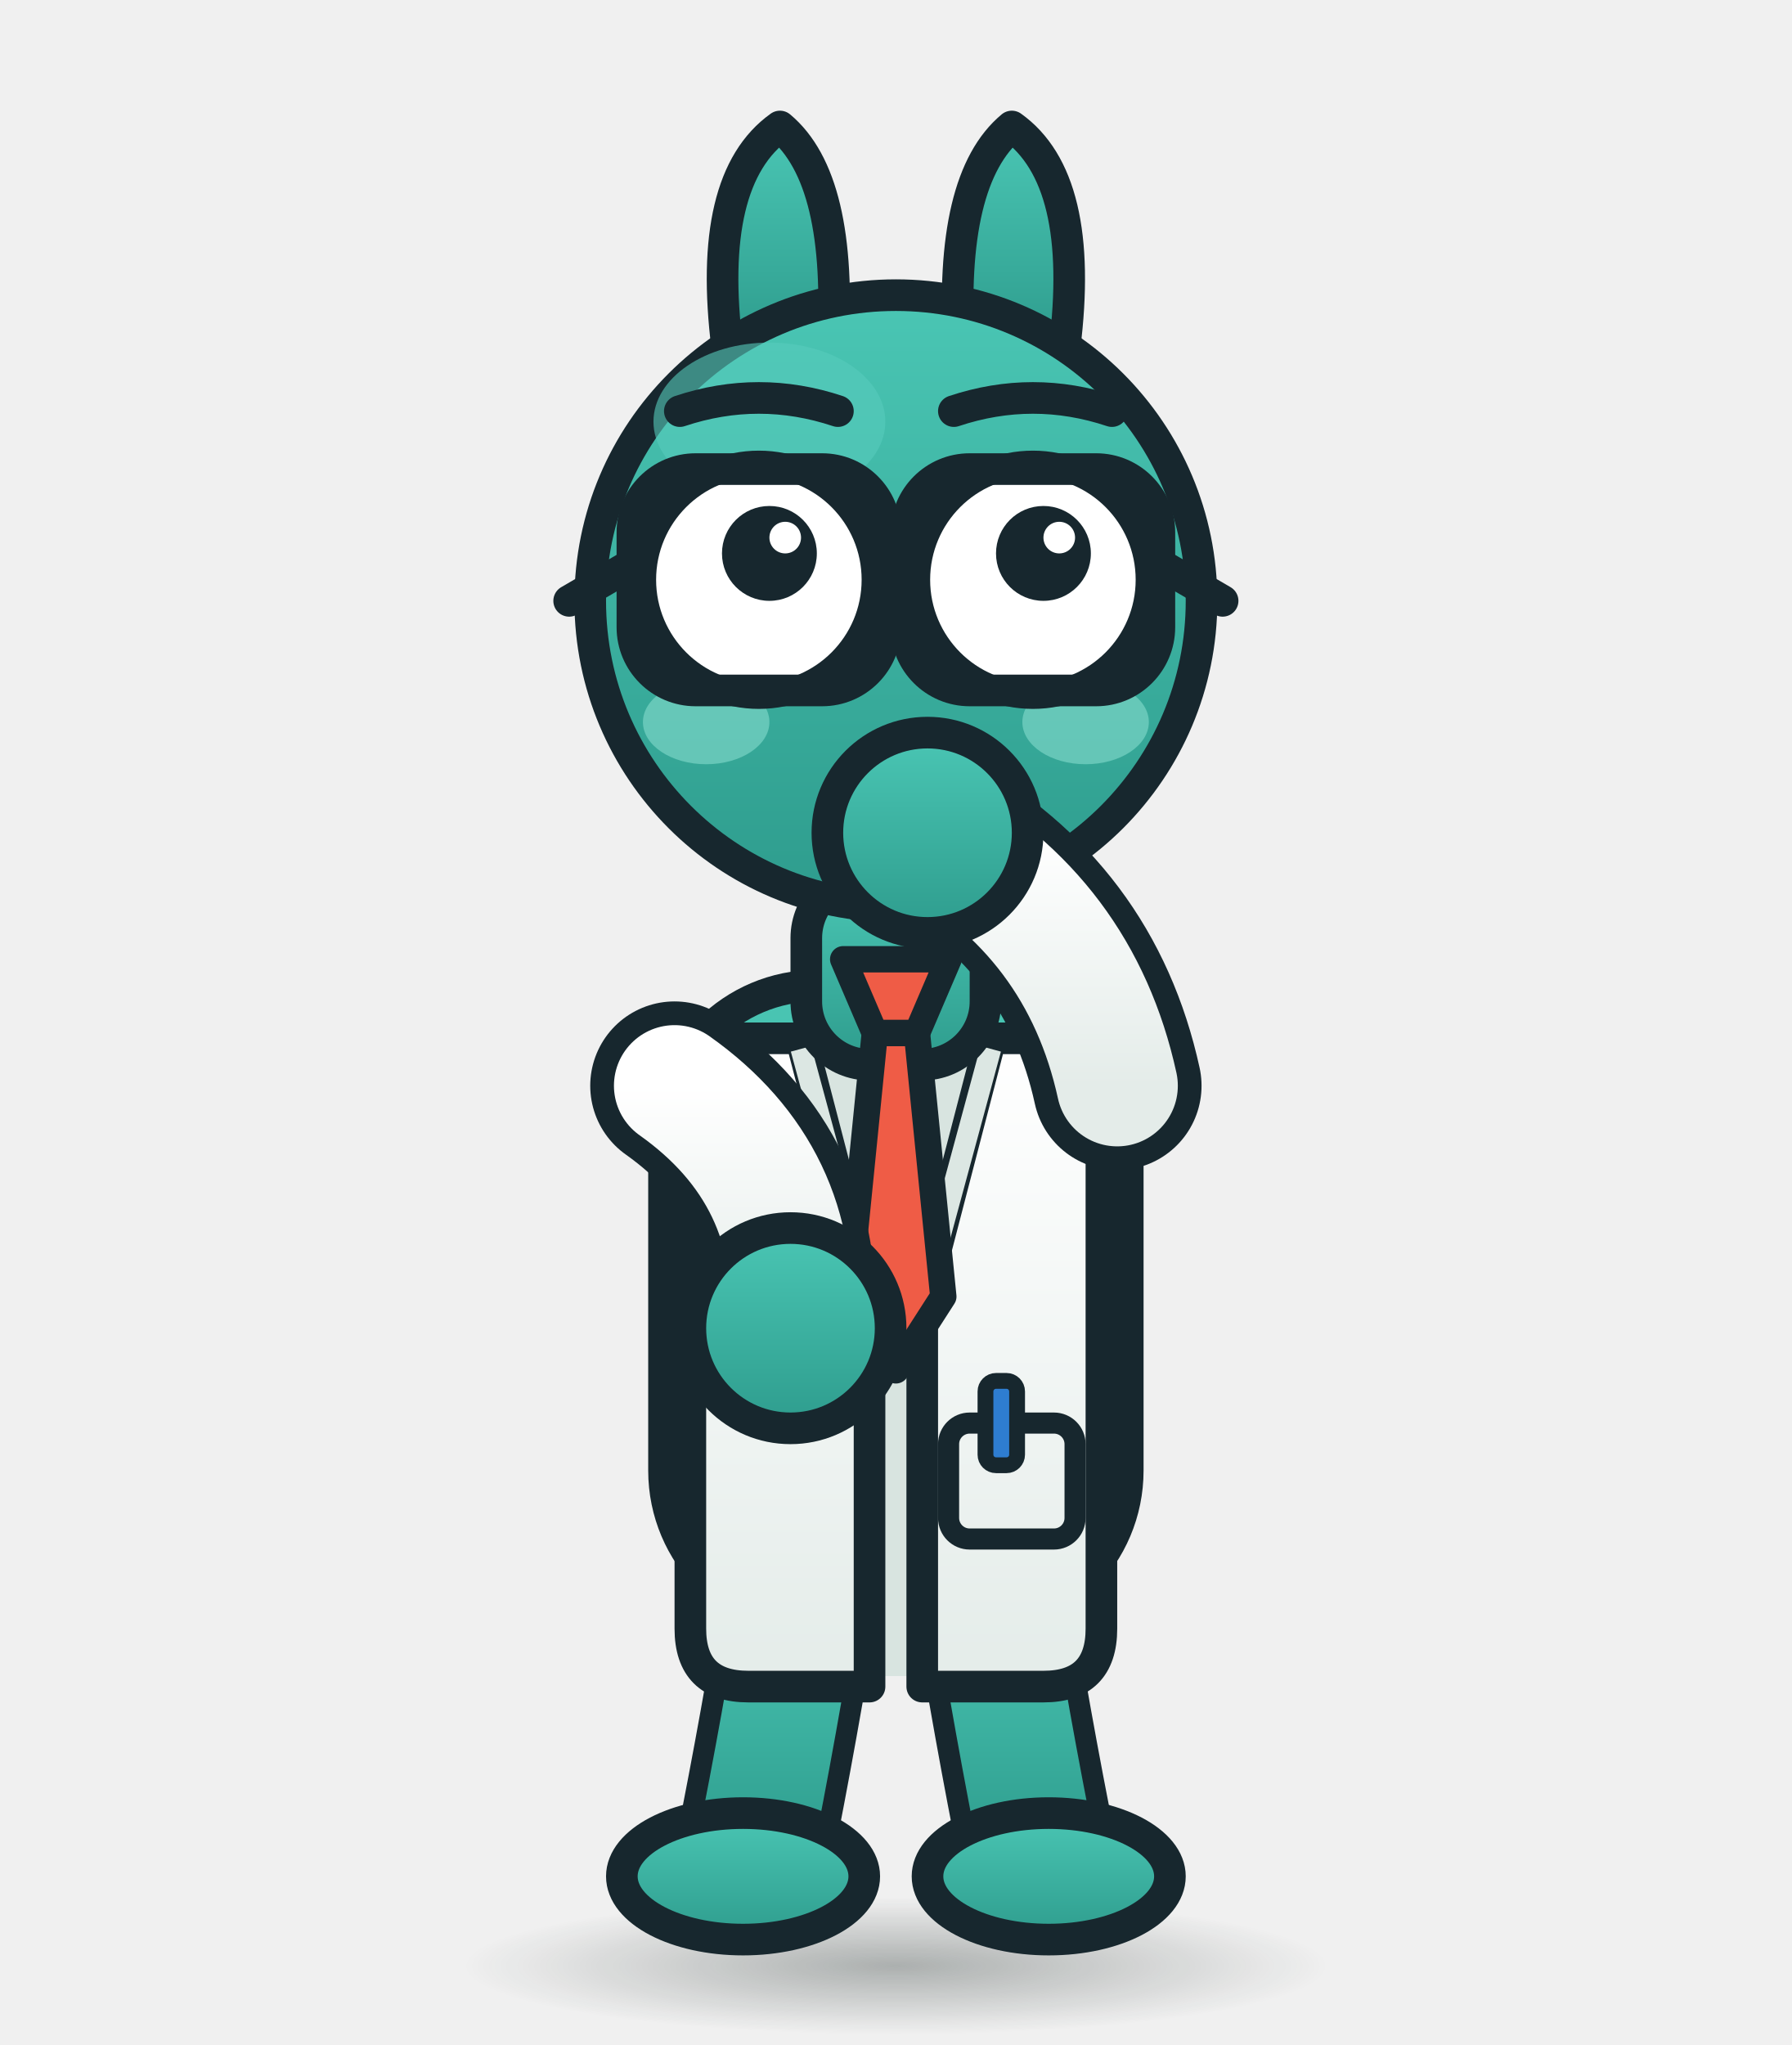
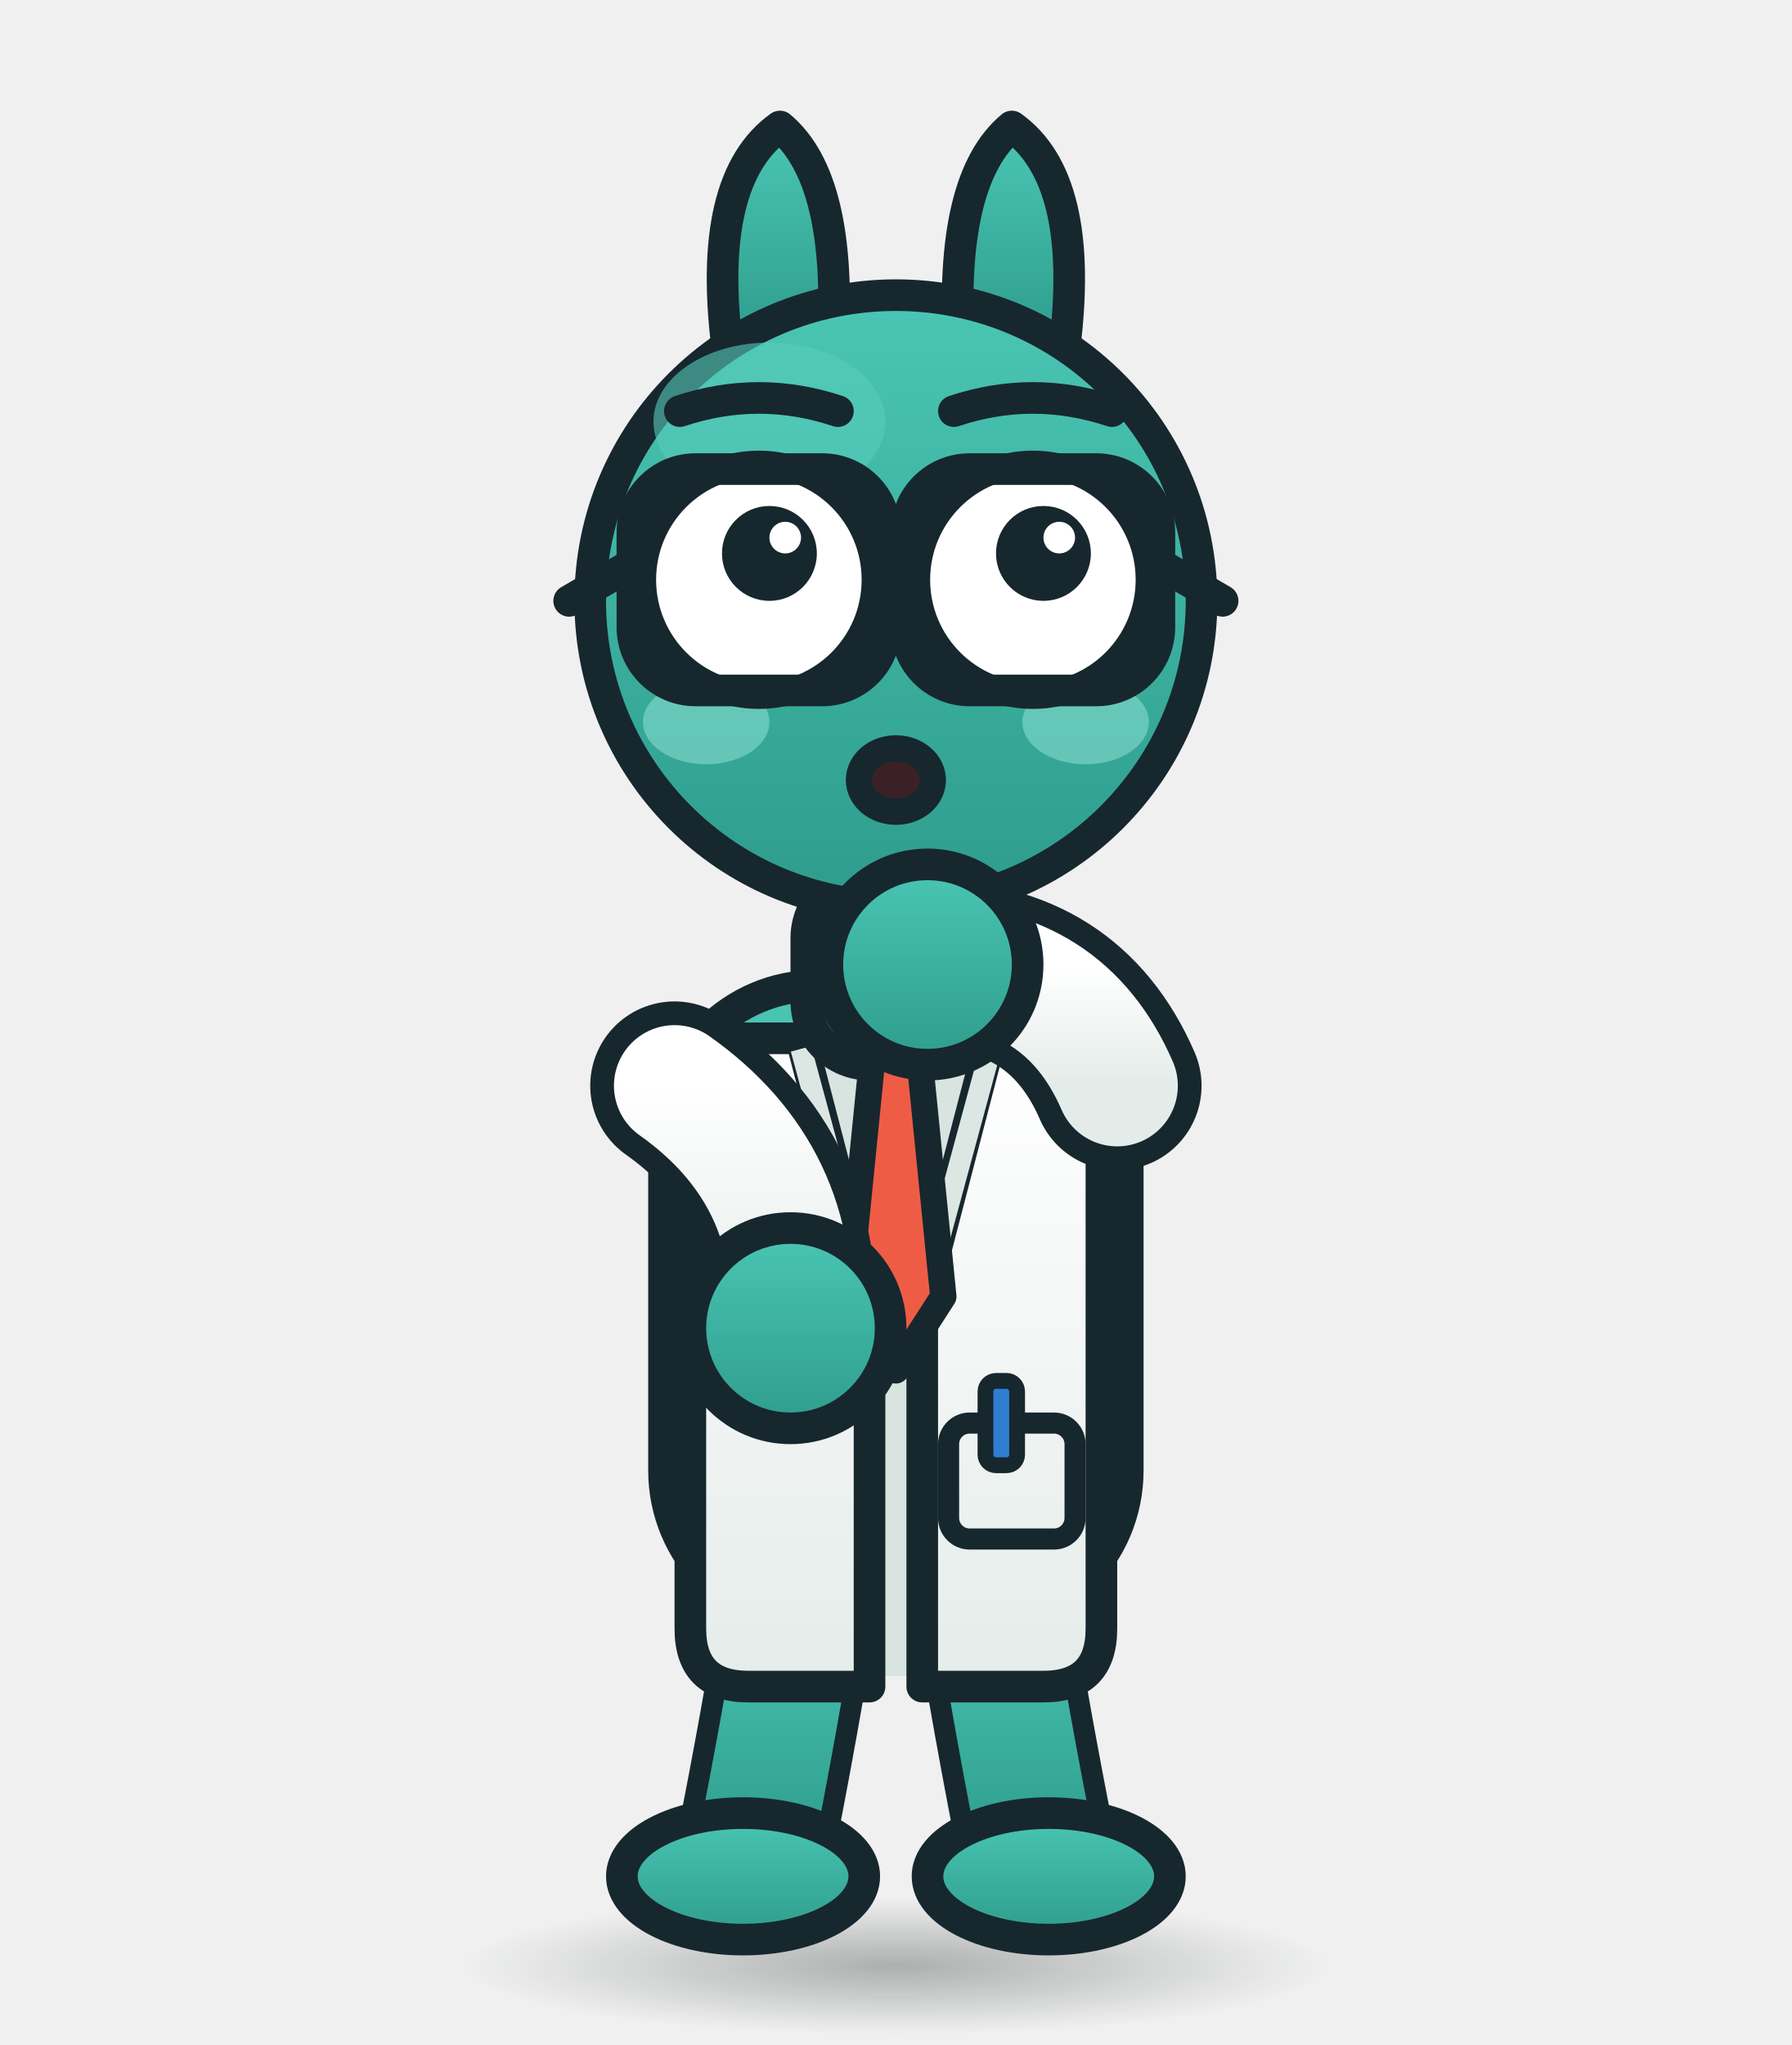
<svg xmlns="http://www.w3.org/2000/svg" viewBox="0 0 340 388" role="img" aria-label="Data mascot think pose">
  <defs>
    <linearGradient id="Tthink" x1="0" y1="0" x2="0" y2="1">
      <stop offset="0" stop-color="#4AC6B4" />
      <stop offset="1" stop-color="#2E9C8D" />
    </linearGradient>
    <linearGradient id="Cthink" x1="0" y1="0" x2="0" y2="1">
      <stop offset="0" stop-color="#FFFFFF" />
      <stop offset="1" stop-color="#E4ECE9" />
    </linearGradient>
    <radialGradient id="Gthink" cx="0.5" cy="0.5" r="0.5">
      <stop offset="0" stop-color="#0D1A17" stop-opacity="0.30" />
      <stop offset="1" stop-color="#0D1A17" stop-opacity="0" />
    </radialGradient>
  </defs>
  <ellipse cx="170" cy="373" rx="82" ry="13" fill="url(#Gthink)" />
  <path d="M138,66 Q134,34 148,24 Q160,34 158,66 Z" fill="url(#Tthink)" stroke="#17272E" stroke-width="6" stroke-linejoin="round" />
  <path d="M202,66 Q206,34 192,24 Q180,34 182,66 Z" fill="url(#Tthink)" stroke="#17272E" stroke-width="6" stroke-linejoin="round" />
  <path d="M152,302 Q148,327 143,352" fill="none" stroke="#17272E" stroke-width="30" stroke-linecap="round" />
  <path d="M152,302 Q148,327 143,352" fill="none" stroke="url(#Tthink)" stroke-width="22" stroke-linecap="round" />
  <path d="M188,302 Q192,327 197,352" fill="none" stroke="#17272E" stroke-width="30" stroke-linecap="round" />
  <path d="M188,302 Q192,327 197,352" fill="none" stroke="url(#Tthink)" stroke-width="22" stroke-linecap="round" />
  <ellipse cx="141" cy="356" rx="23" ry="12" fill="url(#Tthink)" stroke="#17272E" stroke-width="6" />
  <ellipse cx="199" cy="356" rx="23" ry="12" fill="url(#Tthink)" stroke="#17272E" stroke-width="6" />
  <rect x="126" y="187" width="88" height="121" rx="29" fill="url(#Tthink)" stroke="#17272E" stroke-width="6" />
  <rect x="153" y="196" width="34" height="122" rx="13" fill="#D8E4E0" />
  <path d="M131,208 Q131,197 141,197 L152,197 L165,247 L165,320 L142,320 Q131,320 131,309 Z" fill="url(#Cthink)" stroke="#17272E" stroke-width="6" stroke-linejoin="round" />
  <path d="M209,208 Q209,197 199,197 L188,197 L175,247 L175,320 L198,320 Q209,320 209,309 Z" fill="url(#Cthink)" stroke="#17272E" stroke-width="6" stroke-linejoin="round" />
  <path d="M152,199 L165,247" fill="none" stroke="#DCE7E3" stroke-width="4" />
  <path d="M188,199 L175,247" fill="none" stroke="#DCE7E3" stroke-width="4" />
  <rect x="180" y="270" width="24" height="22" rx="4" fill="none" stroke="#17272E" stroke-width="4" />
  <rect x="187" y="262" width="6" height="16" rx="2" fill="#2E7DD1" stroke="#17272E" stroke-width="3" />
  <rect x="153" y="166" width="34" height="36" rx="12" fill="url(#Tthink)" stroke="#17272E" stroke-width="6" />
  <circle cx="170" cy="114" r="58" fill="url(#Tthink)" stroke="#17272E" stroke-width="6" />
  <ellipse cx="146" cy="80" rx="22" ry="15" fill="#57CBBC" opacity="0.6" />
  <ellipse cx="134" cy="137" rx="12" ry="8" fill="#8CE0D1" opacity="0.55" />
  <ellipse cx="206" cy="137" rx="12" ry="8" fill="#8CE0D1" opacity="0.55" />
  <path d="M129,78 Q144,73 159,78" fill="none" stroke="#17272E" stroke-width="6" stroke-linecap="round" />
  <circle cx="144" cy="110" r="22" fill="#FFFFFF" stroke="#17272E" stroke-width="5" />
  <circle cx="146" cy="105" r="9" fill="#17272E" />
  <circle cx="149" cy="102" r="3" fill="#FFFFFF" />
  <path d="M181,78 Q196,73 211,78" fill="none" stroke="#17272E" stroke-width="6" stroke-linecap="round" />
  <circle cx="196" cy="110" r="22" fill="#FFFFFF" stroke="#17272E" stroke-width="5" />
  <circle cx="198" cy="105" r="9" fill="#17272E" />
  <circle cx="201" cy="102" r="3" fill="#FFFFFF" />
  <rect x="120" y="89" width="48" height="42" rx="12" fill="none" stroke="#17272E" stroke-width="6" />
  <rect x="172" y="89" width="48" height="42" rx="12" fill="none" stroke="#17272E" stroke-width="6" />
  <path d="M168,107 L172,107" stroke="#17272E" stroke-width="6" stroke-linecap="round" />
  <path d="M120,107 L108,114" stroke="#17272E" stroke-width="6" stroke-linecap="round" />
  <path d="M220,107 L232,114" stroke="#17272E" stroke-width="6" stroke-linecap="round" />
  <ellipse cx="170" cy="148" rx="7" ry="6" fill="#3B2126" stroke="#17272E" stroke-width="5" />
  <path d="M160,182 L180,182 L174,196 L166,196 Z" fill="#EF5C46" stroke="#17272E" stroke-width="5" stroke-linejoin="round" />
  <path d="M166,196 L174,196 L179,246 L170,260 L161,246 Z" fill="#EF5C46" stroke="#17272E" stroke-width="5" stroke-linejoin="round" />
  <path d="M128,206 Q152,223 150,252" fill="none" stroke="#17272E" stroke-width="32" stroke-linecap="round" />
  <path d="M128,206 Q152,223 150,252" fill="none" stroke="url(#Cthink)" stroke-width="23" stroke-linecap="round" />
  <circle cx="150" cy="252" r="19" fill="url(#Tthink)" stroke="#17272E" stroke-width="6" />
-   <path d="M212,206 Q205,174 176,158" fill="none" stroke="#17272E" stroke-width="32" stroke-linecap="round" />
-   <path d="M212,206 Q205,174 176,158" fill="none" stroke="url(#Cthink)" stroke-width="23" stroke-linecap="round" />
-   <circle cx="176" cy="158" r="19" fill="url(#Tthink)" stroke="#17272E" stroke-width="6" />
+   <path d="M212,206 Q202,183 176,183" fill="none" stroke="#17272E" stroke-width="32" stroke-linecap="round" />
+   <path d="M212,206 Q202,183 176,183" fill="none" stroke="url(#Cthink)" stroke-width="23" stroke-linecap="round" />
+   <circle cx="176" cy="183" r="19" fill="url(#Tthink)" stroke="#17272E" stroke-width="6" />
</svg>
